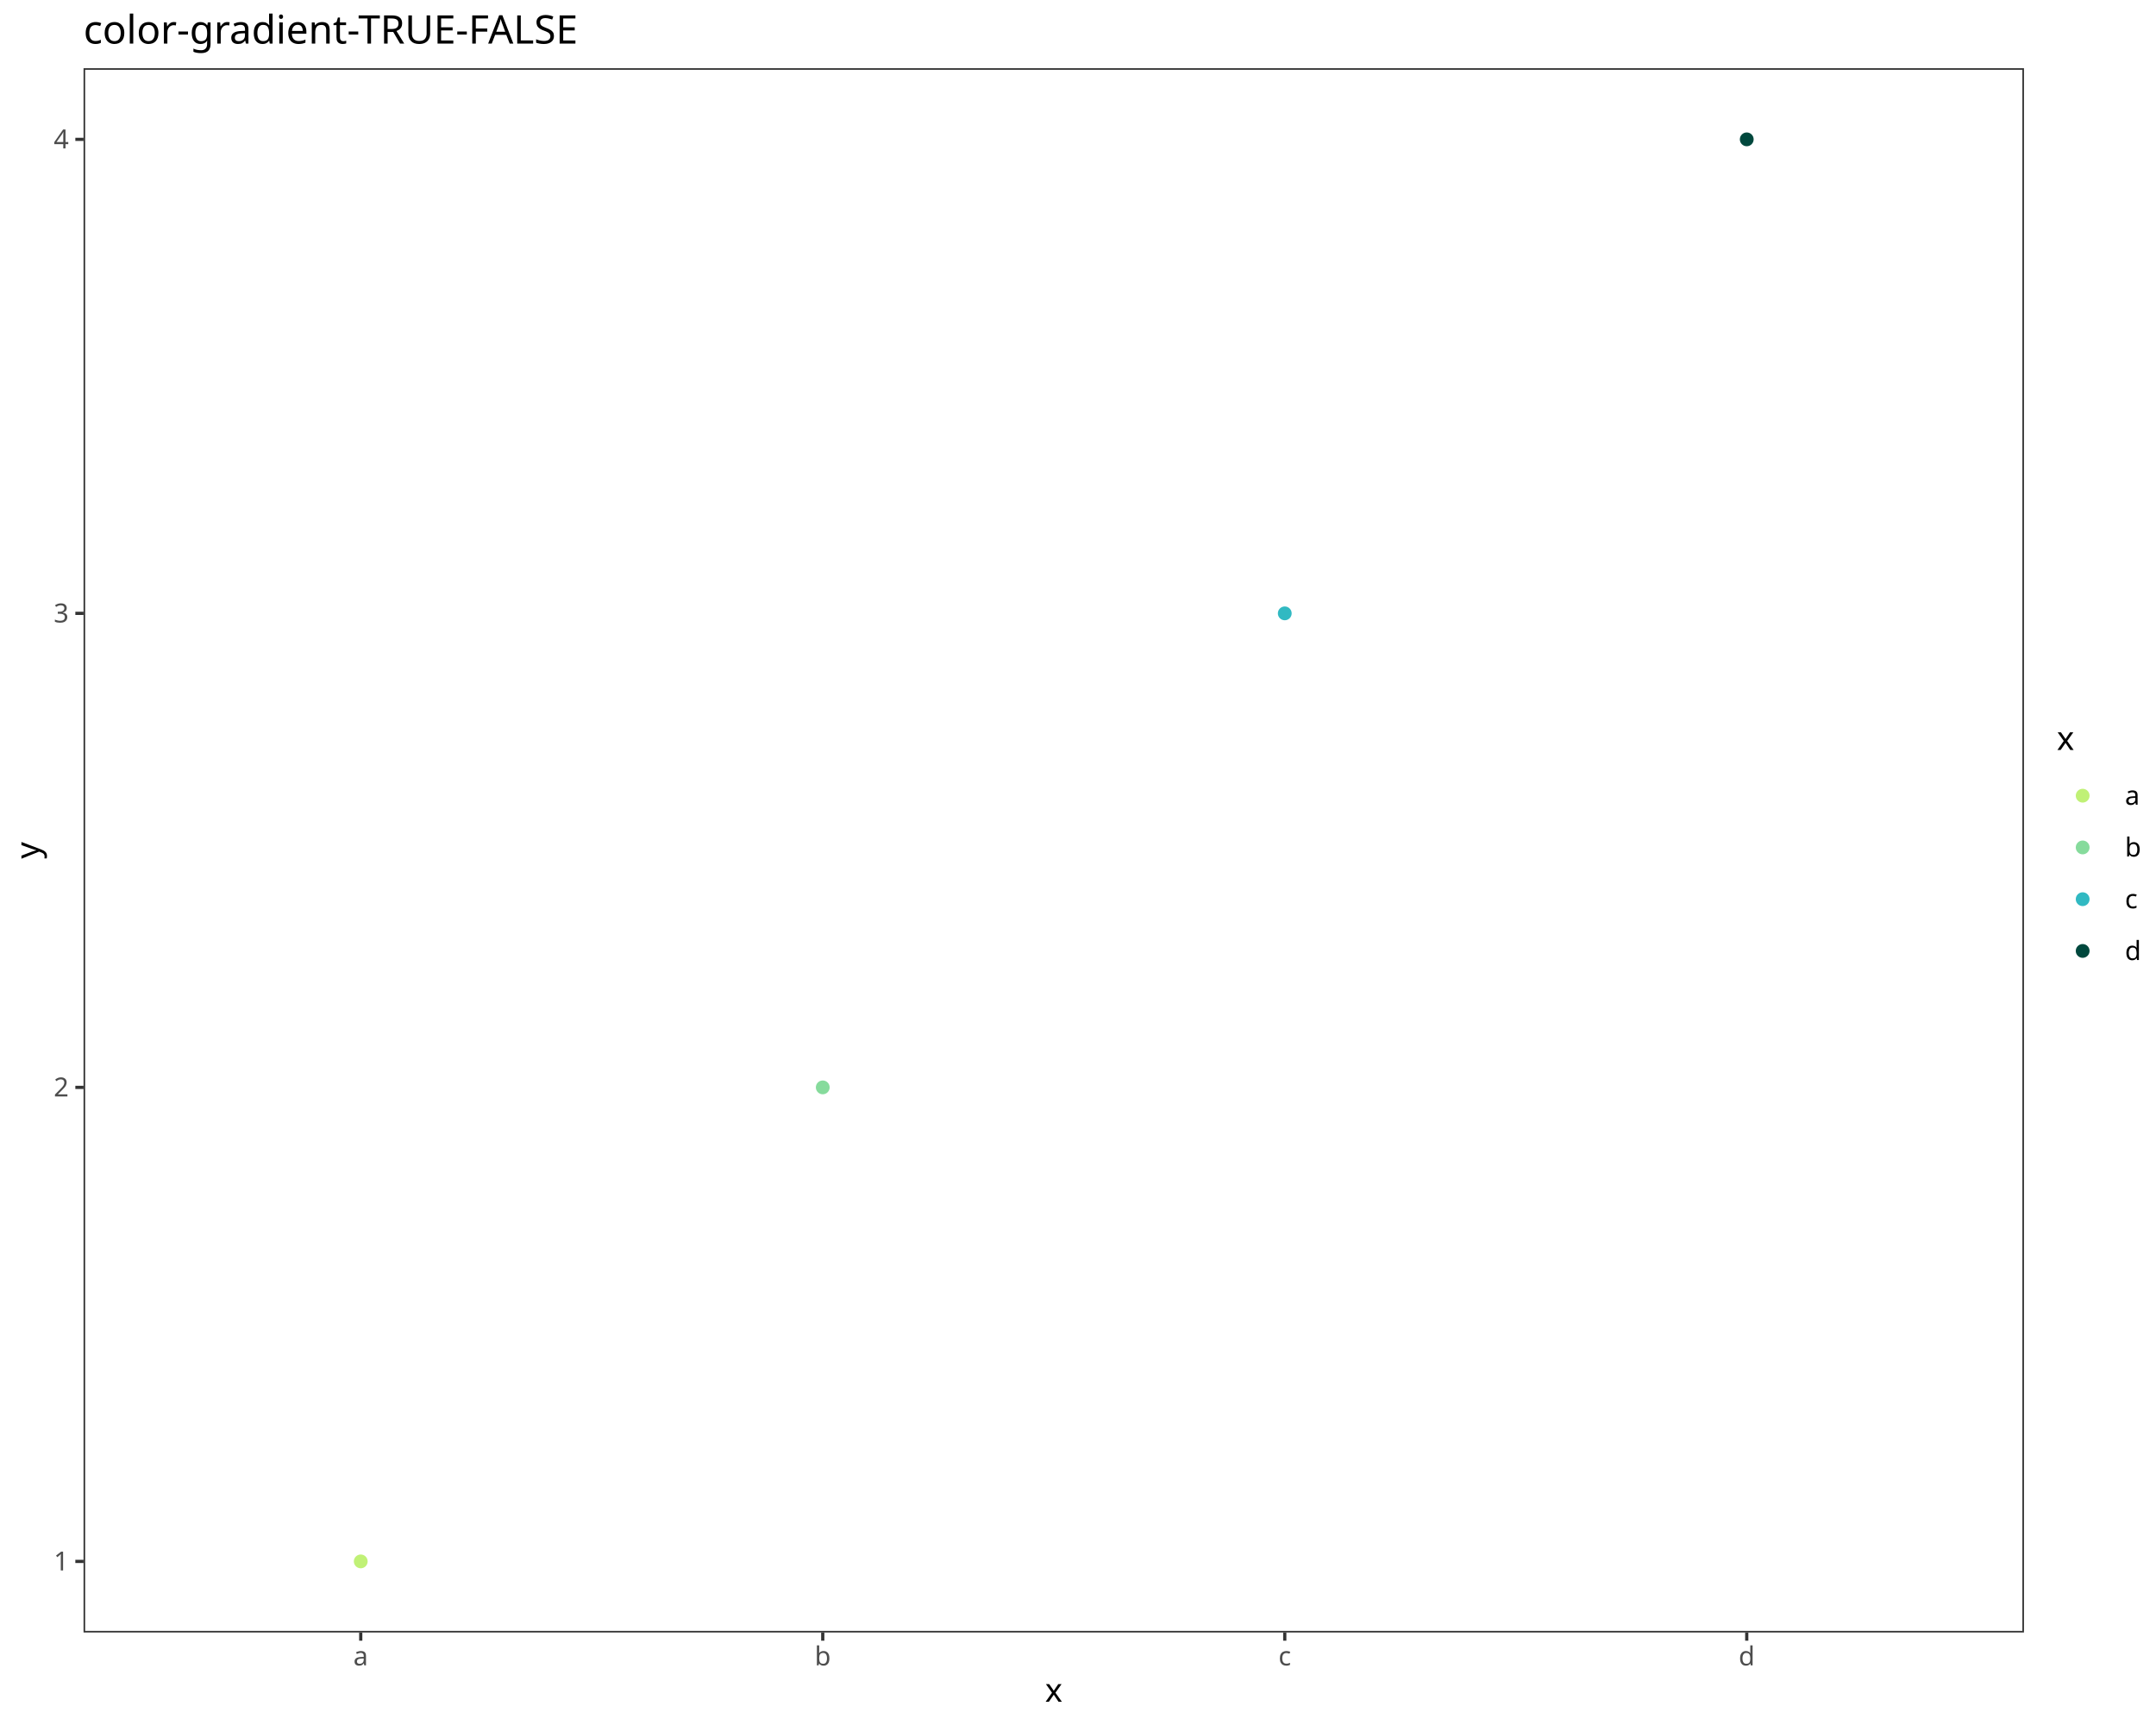
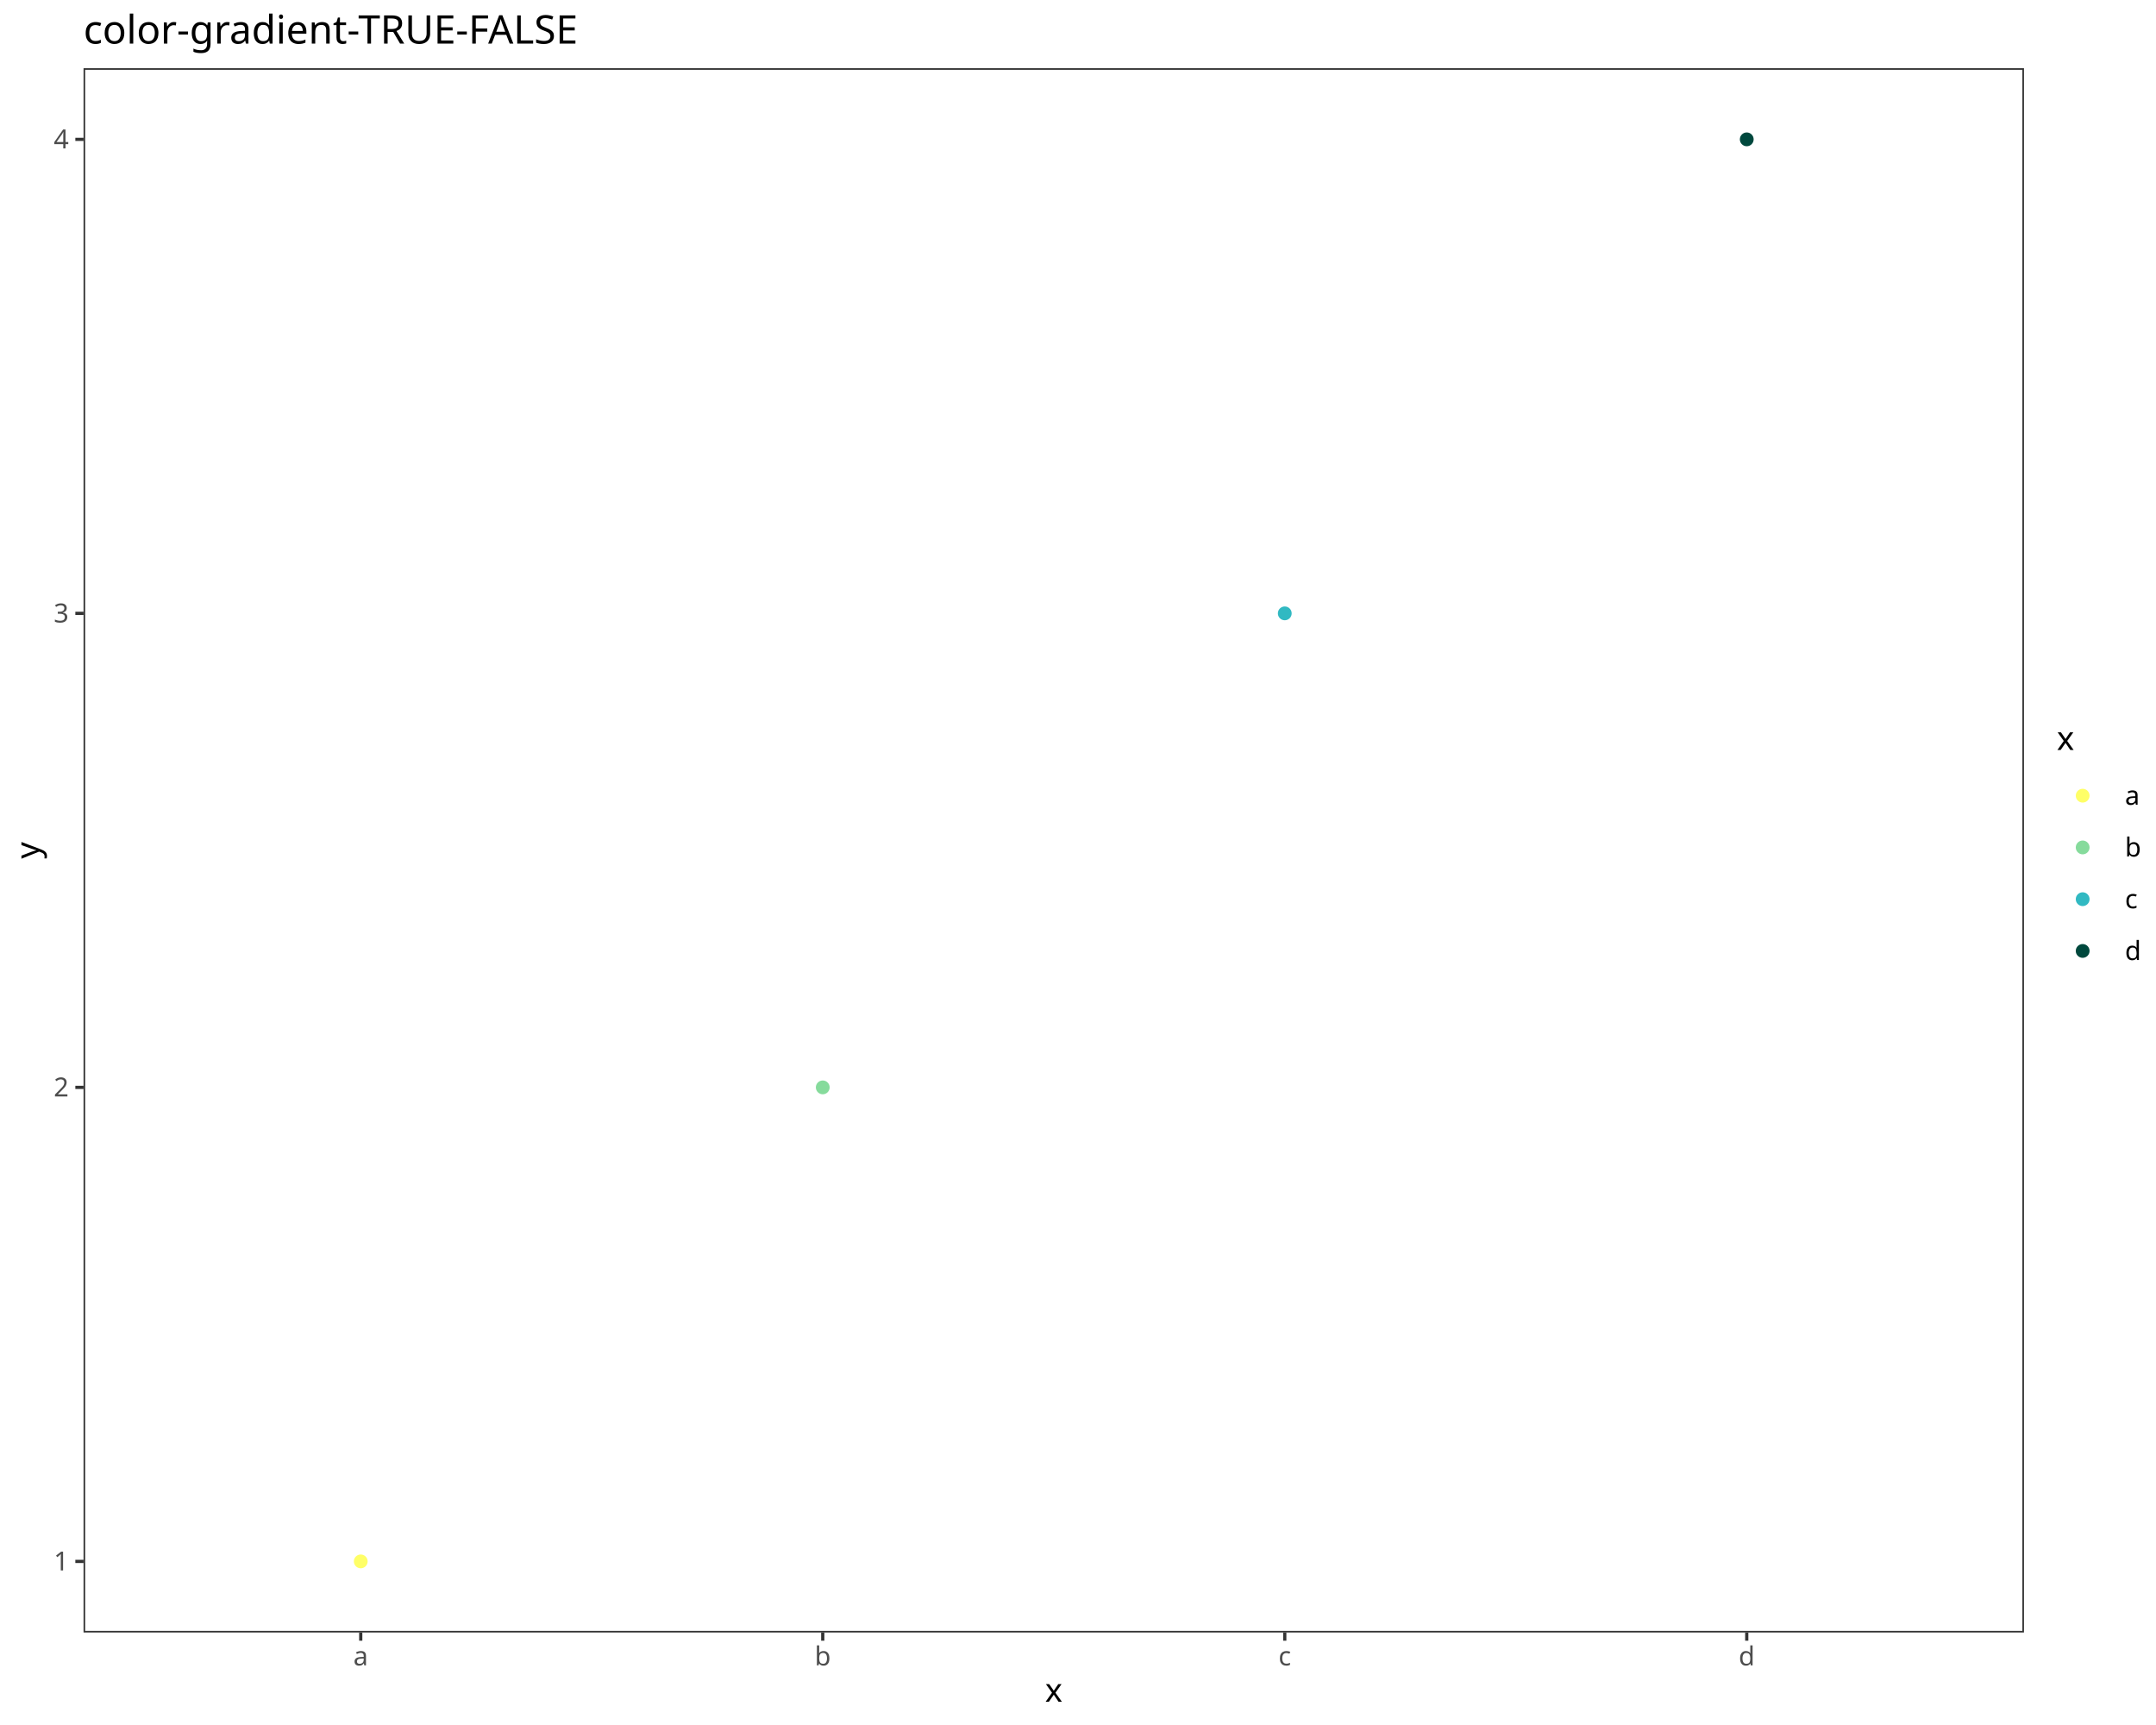
<svg xmlns="http://www.w3.org/2000/svg" class="svglite" data-engine-version="2.0" width="720.00pt" height="576.00pt" viewBox="0 0 720.00 576.00">
  <defs>
    <style type="text/css">
    .svglite line, .svglite polyline, .svglite polygon, .svglite path, .svglite rect, .svglite circle {
      fill: none;
      stroke: #000000;
      stroke-linecap: round;
      stroke-linejoin: round;
      stroke-miterlimit: 10.00;
    }
  </style>
  </defs>
  <rect width="100%" height="100%" style="stroke: none; fill: #FFFFFF;" />
  <defs>
    <clipPath id="cpMC4wMHw3MjAuMDB8MC4wMHw1NzYuMDA=">
      <rect x="0.00" y="0.00" width="720.00" height="576.00" />
    </clipPath>
  </defs>
  <g clip-path="url(#cpMC4wMHw3MjAuMDB8MC4wMHw1NzYuMDA=)">
    <rect x="0.00" y="0.00" width="720.00" height="576.00" style="stroke-width: 1.07; stroke: #FFFFFF; fill: #FFFFFF;" />
  </g>
  <defs>
    <clipPath id="cpMjcuOTB8Njc1LjkxfDIyLjc4fDU0NS4xMQ==">
      <rect x="27.90" y="22.78" width="648.01" height="522.33" />
    </clipPath>
  </defs>
  <g clip-path="url(#cpMjcuOTB8Njc1LjkxfDIyLjc4fDU0NS4xMQ==)">
    <rect x="27.90" y="22.78" width="648.01" height="522.33" style="stroke-width: 1.07; stroke: none; fill: #FFFFFF;" />
-     <circle cx="120.47" cy="521.37" r="1.95" style="stroke-width: 0.71; stroke: #C0F176; fill: #C0F176;" />
+     <circle cx="120.47" cy="521.37" r="1.95" style="stroke-width: 0.71; stroke: #FFFF67; fill: #FFFF67;" />
    <circle cx="274.76" cy="363.09" r="1.95" style="stroke-width: 0.71; stroke: #86DB9C; fill: #86DB9C;" />
    <circle cx="429.05" cy="204.81" r="1.95" style="stroke-width: 0.71; stroke: #31B9C2; fill: #31B9C2;" />
    <circle cx="583.33" cy="46.53" r="1.95" style="stroke-width: 0.71; stroke: #00483D; fill: #00483D;" />
    <rect x="27.90" y="22.78" width="648.01" height="522.33" style="stroke-width: 1.07; stroke: #333333;" />
  </g>
  <g clip-path="url(#cpMC4wMHw3MjAuMDB8MC4wMHw1NzYuMDA=)">
    <text x="22.97" y="524.40" text-anchor="end" style="font-size: 8.80px; fill: #4D4D4D; font-family: sans;" textLength="4.89px" lengthAdjust="spacingAndGlyphs">1</text>
    <text x="22.97" y="366.12" text-anchor="end" style="font-size: 8.80px; fill: #4D4D4D; font-family: sans;" textLength="4.89px" lengthAdjust="spacingAndGlyphs">2</text>
    <text x="22.97" y="207.84" text-anchor="end" style="font-size: 8.80px; fill: #4D4D4D; font-family: sans;" textLength="4.89px" lengthAdjust="spacingAndGlyphs">3</text>
    <text x="22.97" y="49.55" text-anchor="end" style="font-size: 8.80px; fill: #4D4D4D; font-family: sans;" textLength="4.89px" lengthAdjust="spacingAndGlyphs">4</text>
    <polyline points="25.16,521.37 27.90,521.37 " style="stroke-width: 1.07; stroke: #333333; stroke-linecap: butt;" />
    <polyline points="25.16,363.09 27.90,363.09 " style="stroke-width: 1.07; stroke: #333333; stroke-linecap: butt;" />
    <polyline points="25.16,204.81 27.90,204.81 " style="stroke-width: 1.07; stroke: #333333; stroke-linecap: butt;" />
    <polyline points="25.16,46.53 27.90,46.53 " style="stroke-width: 1.07; stroke: #333333; stroke-linecap: butt;" />
    <polyline points="120.47,547.85 120.47,545.11 " style="stroke-width: 1.07; stroke: #333333; stroke-linecap: butt;" />
    <polyline points="274.76,547.85 274.76,545.11 " style="stroke-width: 1.07; stroke: #333333; stroke-linecap: butt;" />
    <polyline points="429.05,547.85 429.05,545.11 " style="stroke-width: 1.07; stroke: #333333; stroke-linecap: butt;" />
    <polyline points="583.33,547.85 583.33,545.11 " style="stroke-width: 1.07; stroke: #333333; stroke-linecap: butt;" />
    <text x="120.47" y="556.10" text-anchor="middle" style="font-size: 8.80px; fill: #4D4D4D; font-family: sans;" textLength="4.89px" lengthAdjust="spacingAndGlyphs">a</text>
    <text x="274.76" y="556.10" text-anchor="middle" style="font-size: 8.80px; fill: #4D4D4D; font-family: sans;" textLength="4.89px" lengthAdjust="spacingAndGlyphs">b</text>
    <text x="429.05" y="556.10" text-anchor="middle" style="font-size: 8.80px; fill: #4D4D4D; font-family: sans;" textLength="4.40px" lengthAdjust="spacingAndGlyphs">c</text>
    <text x="583.33" y="556.10" text-anchor="middle" style="font-size: 8.80px; fill: #4D4D4D; font-family: sans;" textLength="4.89px" lengthAdjust="spacingAndGlyphs">d</text>
    <text x="351.90" y="568.24" text-anchor="middle" style="font-size: 11.00px; font-family: sans;" textLength="5.50px" lengthAdjust="spacingAndGlyphs">x</text>
    <text transform="translate(13.05,283.95) rotate(-90)" text-anchor="middle" style="font-size: 11.00px; font-family: sans;" textLength="5.50px" lengthAdjust="spacingAndGlyphs">y</text>
    <rect x="686.87" y="241.72" width="27.65" height="84.45" style="stroke-width: 1.07; stroke: none; fill: #FFFFFF;" />
    <text x="686.87" y="250.43" style="font-size: 11.00px; font-family: sans;" textLength="5.50px" lengthAdjust="spacingAndGlyphs">x</text>
    <rect x="686.87" y="257.05" width="17.28" height="17.28" style="stroke-width: 1.07; stroke: none; fill: #FFFFFF;" />
-     <circle cx="695.51" cy="265.69" r="1.95" style="stroke-width: 0.71; stroke: #C0F176; fill: #C0F176;" />
+     <circle cx="695.51" cy="265.69" r="1.95" style="stroke-width: 0.71; stroke: #FFFF67; fill: #FFFF67;" />
    <rect x="686.87" y="274.33" width="17.28" height="17.28" style="stroke-width: 1.07; stroke: none; fill: #FFFFFF;" />
    <circle cx="695.51" cy="282.97" r="1.95" style="stroke-width: 0.71; stroke: #86DB9C; fill: #86DB9C;" />
    <rect x="686.87" y="291.61" width="17.28" height="17.28" style="stroke-width: 1.07; stroke: none; fill: #FFFFFF;" />
    <circle cx="695.51" cy="300.25" r="1.95" style="stroke-width: 0.71; stroke: #31B9C2; fill: #31B9C2;" />
    <rect x="686.87" y="308.89" width="17.28" height="17.28" style="stroke-width: 1.07; stroke: none; fill: #FFFFFF;" />
    <circle cx="695.51" cy="317.53" r="1.95" style="stroke-width: 0.71; stroke: #00483D; fill: #00483D;" />
    <text x="709.63" y="268.72" style="font-size: 8.80px; font-family: sans;" textLength="4.89px" lengthAdjust="spacingAndGlyphs">a</text>
    <text x="709.63" y="286.00" style="font-size: 8.80px; font-family: sans;" textLength="4.89px" lengthAdjust="spacingAndGlyphs">b</text>
    <text x="709.63" y="303.28" style="font-size: 8.80px; font-family: sans;" textLength="4.40px" lengthAdjust="spacingAndGlyphs">c</text>
    <text x="709.63" y="320.56" style="font-size: 8.80px; font-family: sans;" textLength="4.89px" lengthAdjust="spacingAndGlyphs">d</text>
    <text x="27.90" y="14.56" style="font-size: 13.20px; font-family: sans;" textLength="167.27px" lengthAdjust="spacingAndGlyphs">color-gradient-TRUE-FALSE</text>
  </g>
</svg>
